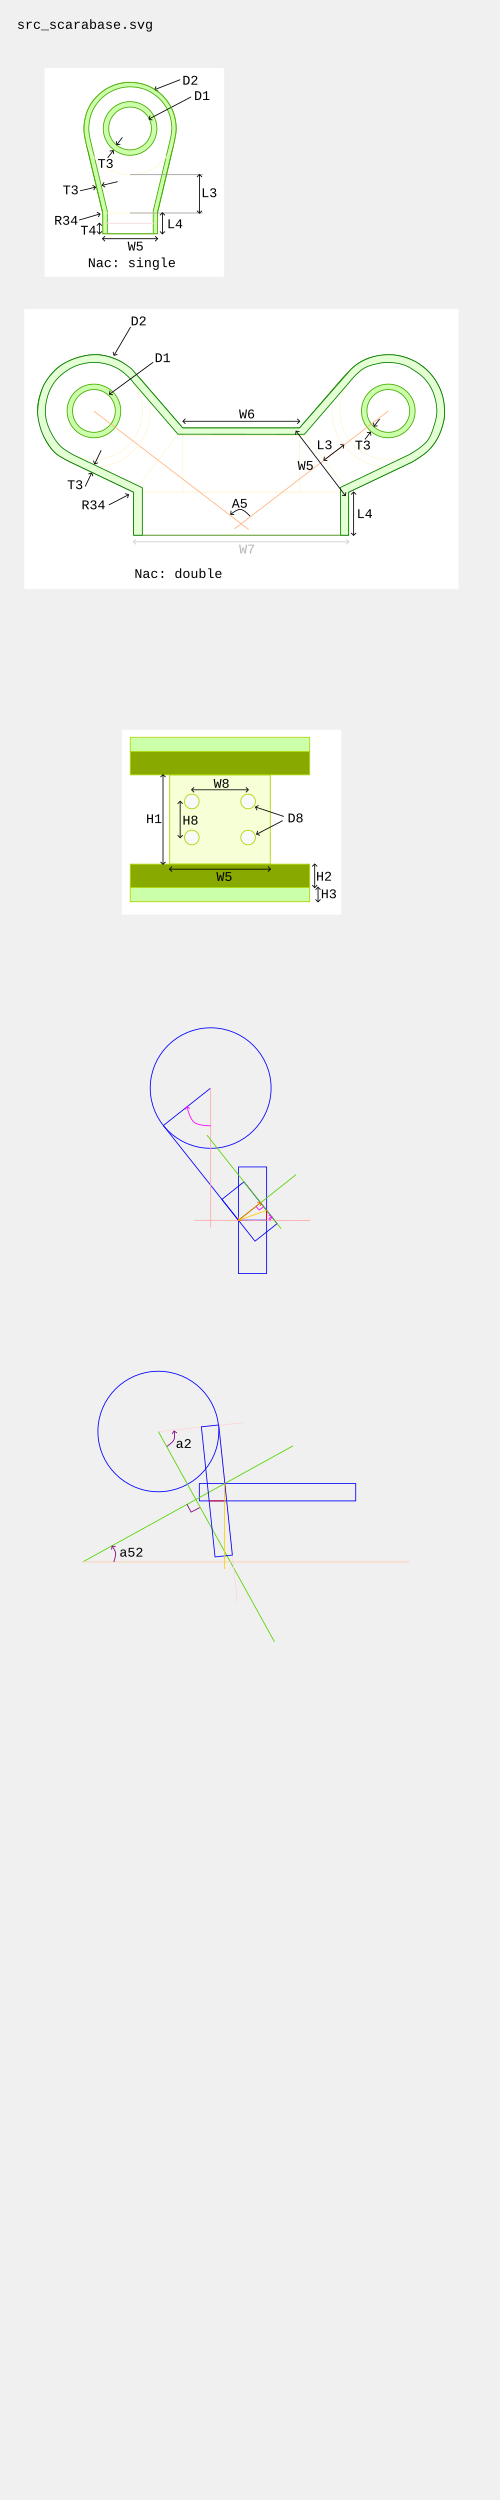
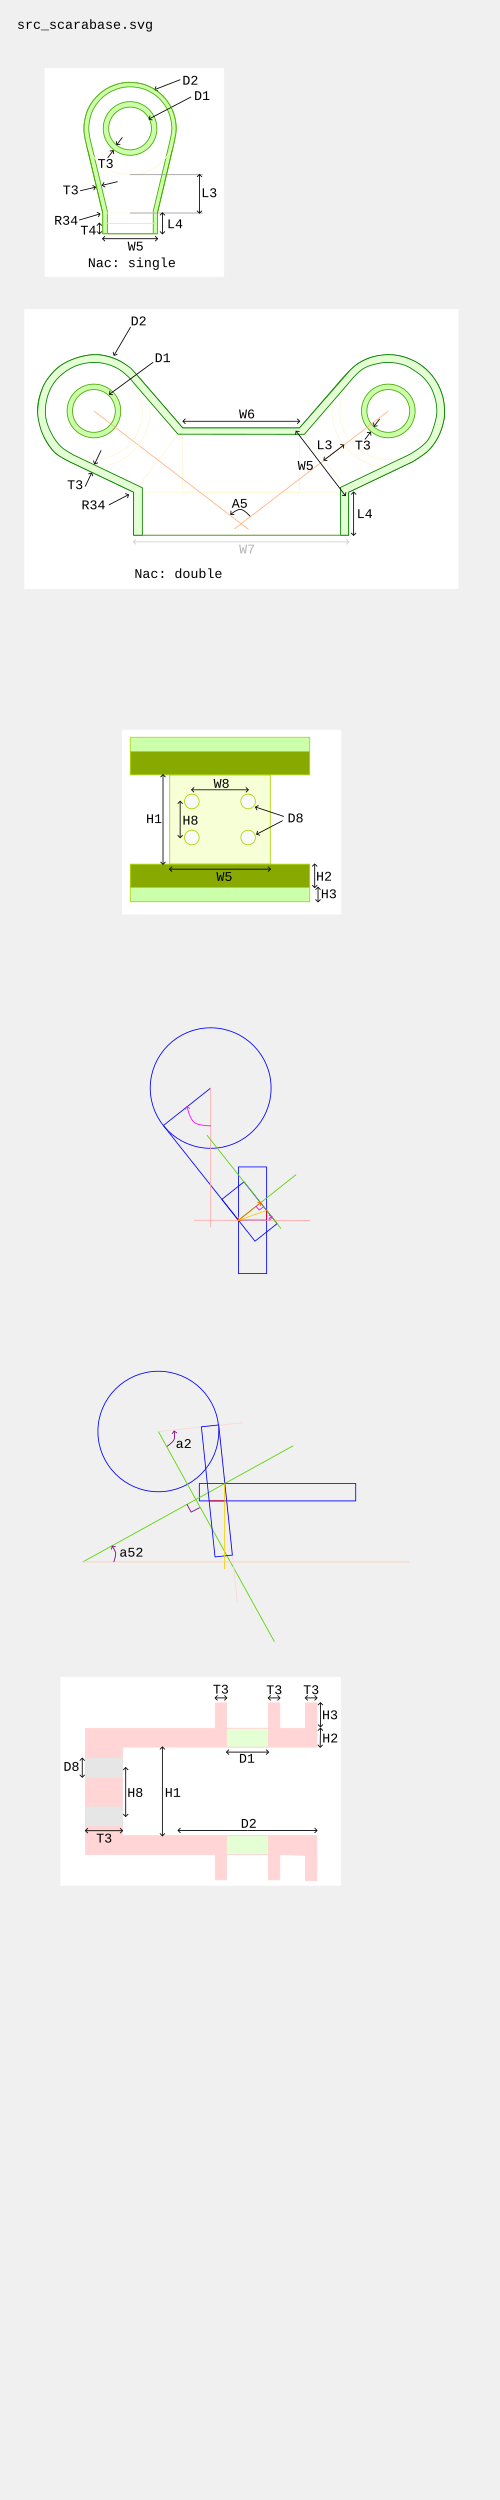
<svg xmlns="http://www.w3.org/2000/svg" width="600" height="3000" viewBox="0 0 158.75 793.75" version="1.1" id="svg1">
  <defs id="defs1">
+     <rect x="41.691" y="2268.203" width="38.043" height="21.123" id="rect48" />
+     <rect x="31.984" y="2200.188" width="34.236" height="34.18" id="rect47" />
+     <rect x="33.335" y="2150.416" width="38.291" height="29.156" id="rect6" />
+     <rect x="430.206" y="2145.174" width="68.923" height="54.702" id="rect69" />
+     <rect x="424.608" y="2103.769" width="27.235" height="23.572" id="rect68" />
+     <rect x="418.874" y="2064.27" width="27.713" height="31.535" id="rect67" />
+     <rect x="226.16" y="2139.923" width="34.402" height="27.076" id="rect65" />
+     <rect x="285.726" y="2137.693" width="31.854" height="21.342" id="rect64" />
+     <rect x="150.667" y="2037.496" width="26.757" height="24.067" id="rect59" />
    <rect x="127.71" y="1793.351" width="34.011" height="23.2" id="rect62" />
    <rect x="333.804" y="1805.964" width="67.572" height="36.939" id="rect53" />
    <rect x="54.47" y="574.638" width="36.313" height="30.579" id="rect46" />
    <rect x="43.021" y="286.442" width="29.506" height="22.525" id="rect44" />
    <rect x="69.599" y="207.67" width="28.831" height="25.001" id="rect43" />
    <rect x="436.062" y="1023.485" width="45.048" height="25.677" id="rect41" />
    <rect x="422.998" y="979.338" width="38.741" height="29.281" id="rect40" />
    <rect x="454.081" y="977.987" width="32.434" height="36.489" id="rect39" />
    <rect x="339.441" y="1127.545" width="45.557" height="21.623" id="rect38" />
    <rect x="437.693" y="1083.004" width="25.848" height="29.225" id="rect37" />
    <rect x="436.428" y="1042.999" width="35.673" height="20.972" id="rect36" />
    <rect x="435.161" y="977.536" width="43.246" height="41.894" id="rect35" />
    <rect x="105.412" y="306.325" width="121.629" height="29.732" id="rect32" />
    <rect x="161.271" y="679.32" width="121.629" height="36.939" id="rect31" />
    <rect x="156.766" y="376.149" width="41.894" height="29.732" id="rect30" />
    <rect x="185.597" y="420.295" width="44.147" height="36.038" id="rect29" />
    <rect x="237.402" y="364.887" width="66.22" height="31.533" id="rect28" />
    <rect x="219.641" y="373.446" width="72.719" height="40.543" id="rect27" />
    <rect x="244.609" y="373.446" width="55.391" height="40.543" id="rect26" />
    <rect x="266.683" y="461.739" width="45.949" height="43.798" id="rect25" />
    <rect x="250.015" y="415.791" width="36.94" height="30.182" id="rect24" />
    <rect x="437.414" y="607.244" width="49.553" height="30.632" id="rect23" />
    <rect x="242.357" y="665.355" width="77.032" height="25.677" id="rect22" />
    <rect x="136.652" y="311.528" width="50.966" height="32.491" id="rect15" />
    <rect x="37.906" y="260.881" width="38.543" height="33.446" id="rect14" />
    <rect x="237.628" y="277.763" width="48.417" height="32.491" id="rect13" />
    <rect x="254.51" y="220.427" width="36.95" height="28.668" id="rect12" />
    <rect x="273.941" y="138.244" width="34.72" height="29.942" id="rect10" />
    <marker style="overflow:visible" id="ArrowWide" refX="0" refY="0" orient="auto-start-reverse" markerWidth="1" markerHeight="1" viewBox="0 0 1 1" preserveAspectRatio="xMidYMid">
      <path style="fill:none;stroke:context-stroke;stroke-width:1;stroke-linecap:butt" d="M 3,-3 0,0 3,3" transform="rotate(180,0.125,0)" id="path5" />
    </marker>
    <rect x="20.386" y="20.386" width="239.539" height="67.53" id="rect1" />
    <marker style="overflow:visible" id="ArrowWide-2" refX="0" refY="0" orient="auto-start-reverse" markerWidth="1" markerHeight="1" viewBox="0 0 1 1" preserveAspectRatio="xMidYMid">
      <path style="fill:none;stroke:context-stroke;stroke-width:1;stroke-linecap:butt" d="M 3,-3 0,0 3,3" transform="rotate(180,0.125,0)" id="path5-6" />
    </marker>
    <marker style="overflow:visible" id="ArrowWide-0" refX="0" refY="0" orient="auto-start-reverse" markerWidth="1" markerHeight="1" viewBox="0 0 1 1" preserveAspectRatio="xMidYMid">
      <path style="fill:none;stroke:context-stroke;stroke-width:1;stroke-linecap:butt" d="M 3,-3 0,0 3,3" transform="rotate(180,0.125,0)" id="path5-2" />
    </marker>
    <rect x="69.599" y="207.67" width="28.831" height="25.001" id="rect43-2" />
    <marker style="overflow:visible" id="ArrowWide-03" refX="0" refY="0" orient="auto-start-reverse" markerWidth="1" markerHeight="1" viewBox="0 0 1 1" preserveAspectRatio="xMidYMid">
      <path style="fill:none;stroke:context-stroke;stroke-width:1;stroke-linecap:butt" d="M 3,-3 0,0 3,3" transform="rotate(180,0.125,0)" id="path5-61" />
    </marker>
    <marker style="overflow:visible" id="ArrowWide-0-0" refX="0" refY="0" orient="auto-start-reverse" markerWidth="1" markerHeight="1" viewBox="0 0 1 1" preserveAspectRatio="xMidYMid">
      <path style="fill:none;stroke:context-stroke;stroke-width:1;stroke-linecap:butt" d="M 3,-3 0,0 3,3" transform="rotate(180,0.125,0)" id="path5-2-6" />
    </marker>
    <rect x="69.599" y="207.67" width="28.831" height="25.001" id="rect43-2-3" />
    <marker style="overflow:visible" id="ArrowWide-7" refX="0" refY="0" orient="auto-start-reverse" markerWidth="1" markerHeight="1" viewBox="0 0 1 1" preserveAspectRatio="xMidYMid">
      <path style="fill:none;stroke:context-stroke;stroke-width:1;stroke-linecap:butt" d="M 3,-3 0,0 3,3" transform="rotate(180,0.125,0)" id="path5-9" />
    </marker>
    <marker style="overflow:visible" id="ArrowWide-28" refX="0" refY="0" orient="auto-start-reverse" markerWidth="1" markerHeight="1" viewBox="0 0 1 1" preserveAspectRatio="xMidYMid">
      <path style="fill:none;stroke:context-stroke;stroke-width:1;stroke-linecap:butt" d="M 3,-3 0,0 3,3" transform="rotate(180,0.125,0)" id="path5-97" />
    </marker>
+     <marker style="overflow:visible" id="ArrowWide-5" refX="0" refY="0" orient="auto-start-reverse" markerWidth="1" markerHeight="1" viewBox="0 0 1 1" preserveAspectRatio="xMidYMid">
+       <path style="fill:none;stroke:context-stroke;stroke-width:1;stroke-linecap:butt" d="M 3,-3 0,0 3,3" transform="rotate(180,0.125,0)" id="path5-4" />
+     </marker>
+     <rect x="150.667" y="2037.496" width="26.757" height="24.067" id="rect59-7" />
+     <rect x="150.667" y="2037.496" width="26.757" height="24.067" id="rect59-7-3" />
  </defs>
  <g id="layer1">
+     <rect style="fill:#ffffff;stroke:#ffffff;stroke-width:0.265;stroke-linejoin:round;stroke-dasharray:none" id="rect71" width="88.796" height="66.031" x="19.309" y="532.536" />
+     <path style="fill:#ffd5d5;stroke:#ffd5d5;stroke-width:0.265;stroke-linejoin:round" d="m 100.595,554.705 v -14.03 h -3.61 v 8.07 l -8.155,-3e-5 2e-6,-8.07 h -3.61 v 8.07 H 71.961 v -8.07 h -3.61 v 8.07 H 27.175 v 40.047 h 41.176 v 8.07 h 3.61 v -8.07 h 13.259 v 8.07 h 3.61 l -2e-6,-8.07 8.155,0.265 v 8.07 h 3.61 v -14.294 l -61.74,-2e-5 -2e-6,-28.129 z" id="path54" />
    <rect style="fill:#ffffff;stroke:#ffffff;stroke-width:0.265;stroke-linejoin:round" id="rect42" width="69.368" height="58.403" x="38.856" y="231.822" />
    <rect style="fill:#ffffff;stroke:#ffffff;stroke-width:0.265;stroke-linejoin:round" id="rect34" width="56.734" height="66.031" x="14.303" y="21.692" />
    <path style="fill:#ffffff;stroke:#000000;stroke-width:0.265;stroke-linejoin:round;marker-start:url(#ArrowWide-2)" d="m 30.274,59.438 -4.827,1.132" id="path34-7" />
    <path style="fill:#ccffaa;stroke:#44aa00;stroke-width:0.265;stroke-linejoin:round" d="M 32.61,74.2 V 67.627 L 27.065,44.328 c 0,0 -0.467,-2.35 -0.433,-3.537 0.05,-1.74 0.344,-3.5 0.93,-5.14 0.492,-1.376 1.219,-2.689 2.132,-3.829 1.116,-1.394 2.463,-2.653 3.996,-3.569 1.643,-0.982 3.504,-1.673 5.396,-1.959 1.909,-0.289 3.905,-0.16 5.787,0.275 1.521,0.352 2.98,1.023 4.302,1.853 1.221,0.768 2.34,1.733 3.267,2.838 1.049,1.251 1.938,2.676 2.517,4.203 0.641,1.689 0.967,3.521 1.002,5.328 0.028,1.435 -0.632,4.26 -0.632,4.26 L 49.983,67.627 v 6.574 z" id="path2" />
    <path style="fill:#ffffff;stroke:#44aa00;stroke-width:0.265;stroke-linejoin:round" d="m 34.081,74.2 v -7.18 L 28.563,43.934 c 0,0 -0.42,-2.115 -0.389,-3.183 0.045,-1.566 0.309,-3.151 0.837,-4.626 0.443,-1.238 1.097,-2.42 1.918,-3.446 1.004,-1.255 2.216,-2.388 3.595,-3.212 1.478,-0.884 3.153,-1.505 4.855,-1.763 1.718,-0.26 3.513,-0.144 5.206,0.248 1.369,0.316 2.681,0.92 3.87,1.668 1.099,0.691 2.106,1.559 2.939,2.554 0.944,1.126 1.743,2.409 2.265,3.783 0.577,1.521 0.87,3.169 0.901,4.795 0.025,1.292 -0.569,3.834 -0.569,3.834 L 48.653,67.021 v 7.18 z" id="path2-2" />
    <rect style="fill:none;stroke:#f4d7d7;stroke-width:0.265;stroke-linejoin:round" id="rect2-6" width="17.373" height="3.287" x="32.61" y="70.913" />
    <circle style="fill:none;stroke:#fff6d5;stroke-width:0.265;stroke-linejoin:round" id="path1-3" cx="41.297" cy="40.791" r="14.665" />
    <rect style="fill:#ffffff;stroke:#ffffff;stroke-width:0.265;stroke-linejoin:round" id="rect33" width="137.544" height="88.676" x="7.866" y="98.212" />
    <path style="fill:#e5ffd5;stroke:#000000;stroke-width:0.265;stroke-linejoin:round;stroke-dasharray:none;marker-start:url(#ArrowWide-28)" d="m 29.085,150.194 -2.04,4.282" id="path42-1" />
    <path style="fill:none;stroke:#ffeeaa;stroke-width:0.265;stroke-linejoin:round" d="m 108.083,154.755 22.071,-10.517" id="path38-2" />
    <path style="fill:none;stroke:#ffeeaa;stroke-width:0.265;stroke-linejoin:round" d="m 96.364,138.214 14.924,-17.277" id="path40-6" />
    <circle style="fill:none;stroke:#fff6d5;stroke-width:0.265;stroke-linejoin:round" id="path1-3-7-0-3-3" cx="123.287" cy="130.479" r="15.424" />
    <circle style="fill:none;stroke:#fff6d5;stroke-width:0.265;stroke-linejoin:round" id="path1-3-7-0-3" cx="29.822" cy="130.48" r="15.424" />
    <text xml:space="preserve" transform="scale(0.2645833)" id="text1" style="font-size:16px;line-height:normal;font-family:'Liberation Mono';-inkscape-font-specification:'Liberation Mono';text-decoration-color:#000000;white-space:pre;shape-inside:url(#rect1);display:inline;fill:#000000;stroke-width:1;-inkscape-stroke:none;stop-color:#000000">
-       <tspan x="20.387" y="34.623" id="tspan33">src_scarabase.svg</tspan>
+       <tspan x="20.387" y="34.623" id="tspan1">src_scarabase.svg</tspan>
    </text>
    <circle style="fill:#ccffaa;stroke:#44aa00;stroke-width:0.265;stroke-linejoin:round" id="path1-35" cx="41.297" cy="40.791" r="8.518" />
    <circle style="fill:#ffffff;stroke:#44aa00;stroke-width:0.265;stroke-linejoin:round" id="path1" cx="41.297" cy="40.791" r="6.79" />
    <rect style="fill:none;stroke:#fff6d5;stroke-width:0.265;stroke-linejoin:round" id="rect2" width="17.373" height="6.574" x="32.61" y="67.627" />
    <path style="fill:none;stroke:#999999;stroke-width:0.265;stroke-linejoin:round" d="M 41.297,55.456 H 64.389" id="path3" />
    <path style="fill:none;stroke:#999999;stroke-width:0.265;stroke-linejoin:round" d="M 41.297,67.627 H 64.389" id="path3-1" />
    <path style="fill:none;stroke:#000000;stroke-width:0.265;stroke-linejoin:round;marker-start:url(#ArrowWide);marker-end:url(#ArrowWide)" d="M 63.331,55.456 V 67.627" id="path4" />
    <path style="fill:none;stroke:#000000;stroke-width:0.265;stroke-linejoin:round;marker-start:url(#ArrowWide);marker-end:url(#ArrowWide)" d="m 51.571,67.627 v 6.574" id="path6" />
    <path style="fill:none;stroke:#000000;stroke-width:0.265;stroke-linejoin:round;marker-start:url(#ArrowWide);marker-end:url(#ArrowWide)" d="M 32.61,75.788 H 49.983" id="path7" />
    <path style="fill:none;stroke:#000000;stroke-width:0.265;stroke-linejoin:round;marker-start:url(#ArrowWide)" d="M 47.37,37.754 60.681,30.762" id="path8" />
    <path style="fill:none;stroke:#000000;stroke-width:0.265;stroke-linejoin:round;marker-start:url(#ArrowWide)" d="m 49.175,28.423 8.05,-3.139" id="path9" />
    <path style="fill:none;stroke:#000000;stroke-width:0.265;stroke-linejoin:round;marker-start:url(#ArrowWide)" d="M 31.689,67.929 25.115,69.867" id="path10" />
    <text xml:space="preserve" transform="matrix(0.2645833,0,0,0.2645833,-10.87202,-8.596481)" id="text10" style="font-size:16px;line-height:normal;font-family:'Liberation Mono';-inkscape-font-specification:'Liberation Mono';text-decoration-color:#000000;white-space:pre;shape-inside:url(#rect10);display:inline;fill:#000000;stroke-width:1;-inkscape-stroke:none;stop-color:#000000">
-       <tspan x="273.941" y="152.481" id="tspan34">D1</tspan>
+       <tspan x="273.941" y="152.481" id="tspan2">D1</tspan>
    </text>
    <text xml:space="preserve" style="font-size:4.233px;line-height:normal;font-family:'Liberation Mono';-inkscape-font-specification:'Liberation Mono';text-decoration-color:#000000;white-space:pre;fill:#000000;stroke-width:0.265;-inkscape-stroke:none;stop-color:#000000" x="57.9" y="26.885" id="text11">
      <tspan id="tspan11" style="stroke-width:0.265" x="57.9" y="26.885">D2</tspan>
    </text>
    <text xml:space="preserve" transform="matrix(0.2645833,0,0,0.2645833,-3.455448,0.5056754)" id="text12" style="font-size:16px;line-height:normal;font-family:'Liberation Mono';-inkscape-font-specification:'Liberation Mono';text-decoration-color:#000000;white-space:pre;shape-inside:url(#rect12);display:inline;fill:#000000;stroke-width:1;-inkscape-stroke:none;stop-color:#000000">
-       <tspan x="254.51" y="234.662" id="tspan35">L3</tspan>
+       <tspan x="254.51" y="234.662" id="tspan3">L3</tspan>
    </text>
    <text xml:space="preserve" transform="matrix(0.2645833,0,0,0.2645833,-9.86067,-4.803916)" id="text13" style="font-size:16px;line-height:normal;font-family:'Liberation Mono';-inkscape-font-specification:'Liberation Mono';text-decoration-color:#000000;white-space:pre;shape-inside:url(#rect13);display:inline;fill:#000000;stroke-width:1;-inkscape-stroke:none;stop-color:#000000">
-       <tspan x="237.627" y="292" id="tspan36">L4</tspan>
+       <tspan x="237.627" y="292" id="tspan4">L4</tspan>
    </text>
    <text xml:space="preserve" transform="matrix(0.2645833,0,0,0.2645833,7.163734,-1.432747)" id="text14" style="font-size:16px;line-height:normal;font-family:'Liberation Mono';-inkscape-font-specification:'Liberation Mono';text-decoration-color:#000000;white-space:pre;shape-inside:url(#rect14);display:inline;fill:#000000;stroke-width:1;-inkscape-stroke:none;stop-color:#000000">
-       <tspan x="37.906" y="275.117" id="tspan37">R34</tspan>
+       <tspan x="37.906" y="275.117" id="tspan5">R34</tspan>
    </text>
    <text xml:space="preserve" transform="matrix(0.2645833,0,0,0.2645833,4.38252,-6.658059)" id="text15" style="font-size:16px;line-height:normal;font-family:'Liberation Mono';-inkscape-font-specification:'Liberation Mono';text-decoration-color:#000000;white-space:pre;shape-inside:url(#rect15);display:inline;fill:#000000;stroke-width:1;-inkscape-stroke:none;stop-color:#000000">
-       <tspan x="136.652" y="325.764" id="tspan38">W5</tspan>
+       <tspan x="136.652" y="325.764" id="tspan6">W5</tspan>
    </text>
    <rect style="fill:none;stroke:#fff6d5;stroke-width:0.265;stroke-linejoin:round" id="rect16" width="68.266" height="13.653" x="42.422" y="156.269" />
    <rect style="fill:none;stroke:#fff6d5;stroke-width:0.265;stroke-linejoin:round" id="rect16-3" width="37.083" height="20.396" x="58.013" y="135.873" />
    <circle style="fill:#ccffaa;stroke:#44aa00;stroke-width:0.265;stroke-linejoin:round" id="path1-35-3" cx="123.287" cy="130.479" r="8.518" />
    <circle style="fill:#ffffff;stroke:#44aa00;stroke-width:0.265;stroke-linejoin:round" id="path1-8" cx="123.287" cy="130.479" r="6.79" />
    <circle style="fill:none;stroke:#fff6d5;stroke-width:0.265;stroke-linejoin:round" id="path1-3-7" cx="123.287" cy="130.479" r="17.867" />
    <circle style="fill:#ccffaa;stroke:#44aa00;stroke-width:0.265;stroke-linejoin:round" id="path1-35-3-8" cx="29.822" cy="130.48" r="8.518" />
    <circle style="fill:#ffffff;stroke:#44aa00;stroke-width:0.265;stroke-linejoin:round" id="path1-8-8" cx="29.822" cy="130.479" r="6.79" />
    <path style="fill:none;stroke:#fff6d5;stroke-width:0.265;stroke-linejoin:round" d="M 42.422,156.269 58.013,135.873" id="path17" />
    <path style="fill:none;stroke:#ffb380;stroke-width:0.265;stroke-linejoin:round" d="m 29.805,130.498 49.153,37.635" id="path17-2" />
    <path style="fill:none;stroke:#fff6d5;stroke-width:0.265;stroke-linejoin:round" d="m 95.096,135.873 15.592,20.396" id="path18" />
    <path style="fill:none;stroke:#ffb380;stroke-width:0.265;stroke-linejoin:round" d="M 123.3,130.494 74.4,167.936" id="path17-2-4" />
    <circle style="fill:none;stroke:#fff6d5;stroke-width:0.265;stroke-linejoin:round" id="path1-3-7-0" cx="29.822" cy="130.479" r="17.867" />
    <path style="fill:none;stroke:#fff6d5;stroke-width:0.265;stroke-linejoin:round" d="M 42.422,156.269 22.123,146.603" id="path19" />
    <path style="fill:none;stroke:#fff6d5;stroke-width:0.265;stroke-linejoin:round" d="M 58.013,135.873 44.2,119.872" id="path20" />
    <path style="fill:none;stroke:#fff6d5;stroke-width:0.265;stroke-linejoin:round" d="M 95.096,135.873 108.91,119.872" id="path20-6" />
    <path style="fill:none;stroke:#fff6d5;stroke-width:0.265;stroke-linejoin:round" d="m 110.688,156.269 20.299,-9.666" id="path19-1" />
    <path style="fill:none;stroke:#338000;stroke-width:0.265;stroke-linejoin:round" d="m 42.422,169.922 h 68.266 v -13.653 l 20.299,-9.666 c 0,0 3.469,-2.069 4.907,-3.462 1.206,-1.168 2.233,-2.545 3.033,-4.021 0.891,-1.644 1.498,-3.45 1.908,-5.274 0.247,-1.1 0.363,-2.24 0.32,-3.366 -0.077,-2.025 -0.354,-4.083 -1.035,-5.992 -0.685,-1.922 -1.735,-3.737 -3.01,-5.329 -1.113,-1.39 -2.452,-2.639 -3.964,-3.58 -2.059,-1.282 -4.366,-2.298 -6.759,-2.695 -2.618,-0.435 -5.371,-0.216 -7.953,0.401 -1.656,0.395 -3.246,1.137 -4.667,2.075 -1.845,1.218 -4.859,4.513 -4.859,4.513 L 95.096,135.873 58.013,135.873 44.2,119.872 c 0,0 -3.728,-4.009 -6.115,-5.234 -2.523,-1.295 -5.429,-2.132 -8.263,-2.026 -3.694,0.139 -7.427,1.452 -10.543,3.442 -1.895,1.211 -3.373,3.052 -4.598,4.938 -1.021,1.573 -1.714,3.366 -2.199,5.177 -0.375,1.398 -0.62,2.865 -0.528,4.31 0.189,2.943 0.946,5.899 2.191,8.573 0.818,1.757 1.965,3.407 3.382,4.728 1.315,1.226 4.595,2.823 4.595,2.823 l 20.299,9.666 z" id="path21" />
    <path style="fill:none;stroke:#cccccc;stroke-width:0.265;stroke-linejoin:round;marker-start:url(#ArrowWide);marker-end:url(#ArrowWide)" d="M 42.422,172.039 H 110.688" id="path22" />
    <text xml:space="preserve" transform="matrix(0.2645833,0,0,0.2645833,11.79969,-4.094197)" id="text22" style="font-size:16px;line-height:normal;font-family:'Liberation Mono';-inkscape-font-specification:'Liberation Mono';text-decoration-color:#000000;white-space:pre;shape-inside:url(#rect22);display:inline;fill:#b3b3b3;stroke-width:1;-inkscape-stroke:none;stop-color:#000000">
-       <tspan x="242.357" y="679.592" id="tspan39">W7</tspan>
+       <tspan x="242.357" y="679.592" id="tspan7">W7</tspan>
    </text>
    <path style="fill:none;stroke:#000000;stroke-width:0.265;stroke-linejoin:round;marker-start:url(#ArrowWide);marker-end:url(#ArrowWide)" d="m 112.275,156.269 -4e-5,13.653" id="path23" />
    <text xml:space="preserve" transform="matrix(0.2645833,0,0,0.2645833,-2.49192,0.05635326)" id="text23" style="font-size:16px;line-height:normal;font-family:'Liberation Mono';-inkscape-font-specification:'Liberation Mono';text-decoration-color:#000000;white-space:pre;shape-inside:url(#rect23);display:inline;fill:#000000;stroke-width:1;-inkscape-stroke:none;stop-color:#000000">
-       <tspan x="437.414" y="621.481" id="tspan40">L4</tspan>
+       <tspan x="437.414" y="621.481" id="tspan8">L4</tspan>
    </text>
    <path style="fill:none;stroke:#000000;stroke-width:0.265;stroke-linejoin:round;marker-start:url(#ArrowWide);marker-end:url(#ArrowWide)" d="m 102.892,146.071 6.201,-4.74" id="path24" />
    <text xml:space="preserve" transform="matrix(0.2645833,0,0,0.2645833,34.32587,28.8437)" id="text24" style="font-size:16px;line-height:normal;font-family:'Liberation Mono';-inkscape-font-specification:'Liberation Mono';text-decoration-color:#000000;white-space:pre;shape-inside:url(#rect24);display:inline;fill:#000000;stroke-width:1;-inkscape-stroke:none;stop-color:#000000">
-       <tspan x="250.016" y="430.027" id="tspan41">L3</tspan>
+       <tspan x="250.016" y="430.027" id="tspan9">L3</tspan>
    </text>
    <path style="fill:none;stroke:#000000;stroke-width:0.265;stroke-linejoin:round;marker-start:url(#ArrowWide);marker-end:url(#ArrowWide)" d="m 58.136,133.757 36.96,1.5e-4" id="path25" />
    <text xml:space="preserve" transform="matrix(0.2645833,0,0,0.2645833,5.335489,6.892457)" id="text25" style="font-size:16px;line-height:normal;font-family:'Liberation Mono';-inkscape-font-specification:'Liberation Mono';text-decoration-color:#000000;white-space:pre;shape-inside:url(#rect25);display:inline;fill:#000000;stroke-width:1;-inkscape-stroke:none;stop-color:#000000">
-       <tspan x="266.684" y="475.977" id="tspan42">W6</tspan>
+       <tspan x="266.684" y="475.977" id="tspan10">W6</tspan>
    </text>
    <text xml:space="preserve" transform="matrix(0.2645833,0,0,0.2645833,29.79721,46.60535)" id="text26" style="font-size:16px;line-height:normal;font-family:'Liberation Mono';-inkscape-font-specification:'Liberation Mono';text-decoration-color:#000000;white-space:pre;shape-inside:url(#rect26);display:inline;fill:#000000;stroke-width:1;-inkscape-stroke:none;stop-color:#000000">
-       <tspan x="244.609" y="387.682" id="tspan43">W5</tspan>
+       <tspan x="244.609" y="387.682" id="tspan12">W5</tspan>
    </text>
    <path style="fill:none;stroke:#000000;stroke-width:0.265;stroke-linejoin:round;marker-end:url(#ArrowWide)" d="m 79.396,163.904 c 0,0 -1.797,-2.081 -3.039,-2.177 -1.136,-0.087 -3.051,1.543 -3.051,1.543" id="path27" />
    <text xml:space="preserve" transform="matrix(0.2645833,0,0,0.2645833,15.46681,58.63166)" id="text27" style="font-size:16px;line-height:normal;font-family:'Liberation Mono';-inkscape-font-specification:'Liberation Mono';text-decoration-color:#000000;white-space:pre;shape-inside:url(#rect27);display:inline;fill:#000000;stroke-width:1;-inkscape-stroke:none;stop-color:#000000">
-       <tspan x="219.641" y="387.682" id="tspan44">A5</tspan>
+       <tspan x="219.641" y="387.682" id="tspan13">A5</tspan>
    </text>
    <path style="fill:none;stroke:#000000;stroke-width:0.265;stroke-linejoin:round;marker-start:url(#ArrowWide)" d="m 40.763,157.091 -6.198,3.218" id="path28" />
    <text xml:space="preserve" transform="matrix(0.2645833,0,0,0.2645833,-36.94854,61.38225)" id="text28" style="font-size:16px;line-height:normal;font-family:'Liberation Mono';-inkscape-font-specification:'Liberation Mono';text-decoration-color:#000000;white-space:pre;shape-inside:url(#rect28);display:inline;fill:#000000;stroke-width:1;-inkscape-stroke:none;stop-color:#000000">
-       <tspan x="237.402" y="379.123" id="tspan45">R34</tspan>
+       <tspan x="237.402" y="379.123" id="tspan14">R34</tspan>
    </text>
    <text xml:space="preserve" transform="scale(0.2645833)" id="text29" style="font-size:16px;line-height:normal;font-family:'Liberation Mono';-inkscape-font-specification:'Liberation Mono';text-decoration-color:#000000;white-space:pre;shape-inside:url(#rect29);display:inline;fill:#000000;stroke-width:1;-inkscape-stroke:none;stop-color:#000000">
-       <tspan x="185.598" y="434.531" id="tspan46">D1</tspan>
+       <tspan x="185.598" y="434.531" id="tspan15">D1</tspan>
    </text>
    <text xml:space="preserve" transform="scale(0.2645833)" id="text30" style="font-size:16px;line-height:normal;font-family:'Liberation Mono';-inkscape-font-specification:'Liberation Mono';text-decoration-color:#000000;white-space:pre;shape-inside:url(#rect30);display:inline;fill:#000000;stroke-width:1;-inkscape-stroke:none;stop-color:#000000">
-       <tspan x="156.766" y="390.385" id="tspan47">D2</tspan>
+       <tspan x="156.766" y="390.385" id="tspan16">D2</tspan>
    </text>
    <path style="fill:none;stroke:#000000;stroke-width:0.265;stroke-linejoin:round;marker-start:url(#ArrowWide)" d="m 36.233,112.753 5.244,-8.939" id="path30" />
    <text xml:space="preserve" transform="scale(0.2645833)" id="text31" style="font-size:16px;line-height:normal;font-family:'Liberation Mono';-inkscape-font-specification:'Liberation Mono';text-decoration-color:#000000;white-space:pre;shape-inside:url(#rect31);display:inline;fill:#000000;stroke-width:1;-inkscape-stroke:none;stop-color:#000000">
-       <tspan x="161.271" y="693.557" id="tspan48">Nac: double</tspan>
+       <tspan x="161.271" y="693.557" id="tspan17">Nac: double</tspan>
    </text>
    <text xml:space="preserve" transform="scale(0.2645833)" id="text32" style="font-size:16px;line-height:normal;font-family:'Liberation Mono';-inkscape-font-specification:'Liberation Mono';text-decoration-color:#000000;white-space:pre;shape-inside:url(#rect32);display:inline;fill:#000000;stroke-width:1;-inkscape-stroke:none;stop-color:#000000">
-       <tspan x="105.412" y="320.561" id="tspan49">Nac: single</tspan>
+       <tspan x="105.412" y="320.561" id="tspan18">Nac: single</tspan>
    </text>
    <rect style="fill:#f6ffd5;stroke:#aad400;stroke-width:0.265;stroke-linejoin:round" id="rect3" width="31.943" height="28.367" x="53.873" y="246.006" />
    <rect style="fill:#88aa00;stroke:#aad400;stroke-width:0.265;stroke-linejoin:round" id="rect3-3" width="56.972" height="7.39" x="41.359" y="238.616" />
    <rect style="fill:#ccffaa;stroke:#aad400;stroke-width:0.265;stroke-linejoin:round" id="rect3-3-1" width="56.972" height="4.529" x="41.359" y="234.087" />
    <rect style="fill:#88aa00;stroke:#aad400;stroke-width:0.265;stroke-linejoin:round" id="rect3-3-3" width="56.972" height="7.39" x="41.359" y="274.373" />
    <rect style="fill:#ccffaa;stroke:#aad400;stroke-width:0.265;stroke-linejoin:round" id="rect3-3-1-6" width="56.972" height="4.529" x="41.359" y="281.762" />
    <rect style="fill:#f4d7d7;stroke:#aad400;stroke-width:0.265;stroke-linejoin:round" id="rect4" width="7.032" height="8.462" x="-38.975" y="240.417" />
    <rect style="fill:#f4d7d7;stroke:#aad400;stroke-width:0.265;stroke-linejoin:round" id="rect4-2" width="7.032" height="8.462" x="-14.064" y="240.417" />
    <rect style="fill:#f4d7d7;stroke:#aad400;stroke-width:0.265;stroke-linejoin:round" id="rect4-5" width="7.032" height="8.462" x="-14.064" y="260.321" />
    <rect style="fill:#f4d7d7;stroke:#aad400;stroke-width:0.265;stroke-linejoin:round" id="rect4-9" width="7.032" height="8.462" x="-38.975" y="260.321" />
    <circle style="fill:#f9f9f9;stroke:#aad400;stroke-width:0.265;stroke-linejoin:round" id="path11" cx="-8.403" cy="254.6" r="2.324" />
    <circle style="fill:#f9f9f9;stroke:#aad400;stroke-width:0.265;stroke-linejoin:round" id="path11-2" cx="60.905" cy="254.468" r="2.324" />
    <circle style="fill:#f9f9f9;stroke:#aad400;stroke-width:0.265;stroke-linejoin:round" id="path11-4" cx="78.784" cy="254.468" r="2.324" />
    <circle style="fill:#f9f9f9;stroke:#aad400;stroke-width:0.265;stroke-linejoin:round" id="path11-0" cx="60.905" cy="265.91" r="2.324" />
    <circle style="fill:#f9f9f9;stroke:#aad400;stroke-width:0.265;stroke-linejoin:round" id="path11-6" cx="78.784" cy="265.91" r="2.324" />
    <path style="fill:#f9f9f9;stroke:#000000;stroke-width:0.265;stroke-linejoin:round;marker-start:url(#ArrowWide);marker-end:url(#ArrowWide)" d="m 57.201,254.468 5e-6,11.442" id="path12" />
    <path style="fill:#f9f9f9;stroke:#000000;stroke-width:0.265;stroke-linejoin:round;marker-start:url(#ArrowWide);marker-end:url(#ArrowWide)" d="M 60.905,250.764 H 78.784" id="path13" />
    <path style="fill:#f9f9f9;stroke:#000000;stroke-width:0.265;stroke-linejoin:round;marker-start:url(#ArrowWide)" d="m 81.168,256.256 8.939,2.98" id="path14" />
    <path style="fill:#f9f9f9;stroke:#000000;stroke-width:0.265;stroke-linejoin:round;marker-start:url(#ArrowWide)" d="m 81.525,264.838 8.224,-4.291" id="path15" />
    <path style="fill:#f9f9f9;stroke:#000000;stroke-width:0.265;stroke-linejoin:round;marker-start:url(#ArrowWide);marker-end:url(#ArrowWide)" d="m 51.757,246.006 v 28.367" id="path16" />
    <path style="fill:#f9f9f9;stroke:#000000;stroke-width:0.265;stroke-linejoin:round;marker-start:url(#ArrowWide);marker-end:url(#ArrowWide)" d="M 53.873,275.96 H 85.816" id="path29" />
    <path style="fill:#f9f9f9;stroke:#000000;stroke-width:0.265;stroke-linejoin:round;marker-start:url(#ArrowWide);marker-end:url(#ArrowWide)" d="m 99.918,274.373 v 7.39" id="path32" />
    <path style="fill:#f9f9f9;stroke:#000000;stroke-width:0.265;stroke-linejoin:round;marker-start:url(#ArrowWide);marker-end:url(#ArrowWide)" d="m 100.977,281.762 v 4.529" id="path33" />
    <text xml:space="preserve" transform="matrix(0.2645833,0,0,0.2645833,-68.77195,-1.072699)" id="text33" style="font-size:16px;line-height:normal;font-family:'Liberation Mono';-inkscape-font-specification:'Liberation Mono';text-decoration-color:#000000;white-space:pre;shape-inside:url(#rect35);display:inline;fill:#000000;stroke-width:1;-inkscape-stroke:none;stop-color:#000000">
-       <tspan x="435.162" y="991.772" id="tspan50">H1</tspan>
+       <tspan x="435.162" y="991.772" id="tspan19">H1</tspan>
    </text>
    <text xml:space="preserve" transform="matrix(0.2645833,0,0,0.2645833,-15.13698,-0.1191888)" id="text36" style="font-size:16px;line-height:normal;font-family:'Liberation Mono';-inkscape-font-specification:'Liberation Mono';text-decoration-color:#000000;white-space:pre;shape-inside:url(#rect36);display:inline;fill:#000000;stroke-width:1;-inkscape-stroke:none;stop-color:#000000">
-       <tspan x="436.428" y="1057.236" id="tspan51">H2</tspan>
+       <tspan x="436.428" y="1057.236" id="tspan20">H2</tspan>
    </text>
    <text xml:space="preserve" transform="matrix(0.2645833,0,0,0.2645833,-13.94509,-5.125119)" id="text37" style="font-size:16px;line-height:normal;font-family:'Liberation Mono';-inkscape-font-specification:'Liberation Mono';text-decoration-color:#000000;white-space:pre;shape-inside:url(#rect37);display:inline;fill:#000000;stroke-width:1;-inkscape-stroke:none;stop-color:#000000">
-       <tspan x="437.693" y="1097.24" id="tspan52">H3</tspan>
+       <tspan x="437.693" y="1097.24" id="tspan21">H3</tspan>
    </text>
    <text xml:space="preserve" transform="matrix(0.2645833,0,0,0.2645833,-21.09642,-22.4075)" id="text38" style="font-size:16px;line-height:normal;font-family:'Liberation Mono';-inkscape-font-specification:'Liberation Mono';text-decoration-color:#000000;white-space:pre;shape-inside:url(#rect38);display:inline;fill:#000000;stroke-width:1;-inkscape-stroke:none;stop-color:#000000">
-       <tspan x="339.441" y="1141.781" id="tspan53">W5</tspan>
+       <tspan x="339.441" y="1141.781" id="tspan22">W5</tspan>
    </text>
    <text xml:space="preserve" transform="matrix(0.2645833,0,0,0.2645833,-28.8437,-1.430266)" id="text39" style="font-size:16px;line-height:normal;font-family:'Liberation Mono';-inkscape-font-specification:'Liberation Mono';text-decoration-color:#000000;white-space:pre;shape-inside:url(#rect39);display:inline;fill:#000000;stroke-width:1;-inkscape-stroke:none;stop-color:#000000">
-       <tspan x="454.082" y="992.223" id="tspan54">D8</tspan>
+       <tspan x="454.082" y="992.223" id="tspan23">D8</tspan>
    </text>
    <text xml:space="preserve" transform="matrix(0.2645833,0,0,0.2645833,-44.09986,-12.7532)" id="text40" style="font-size:16px;line-height:normal;font-family:'Liberation Mono';-inkscape-font-specification:'Liberation Mono';text-decoration-color:#000000;white-space:pre;shape-inside:url(#rect40);display:inline;fill:#000000;stroke-width:1;-inkscape-stroke:none;stop-color:#000000">
-       <tspan x="422.998" y="993.574" id="tspan55">W8</tspan>
+       <tspan x="422.998" y="993.574" id="tspan24">W8</tspan>
    </text>
    <text xml:space="preserve" transform="matrix(0.2645833,0,0,0.2645833,-57.44901,-12.7532)" id="text41" style="font-size:16px;line-height:normal;font-family:'Liberation Mono';-inkscape-font-specification:'Liberation Mono';text-decoration-color:#000000;white-space:pre;shape-inside:url(#rect41);display:inline;fill:#000000;stroke-width:1;-inkscape-stroke:none;stop-color:#000000">
-       <tspan x="436.062" y="1037.721" id="tspan56">H8</tspan>
+       <tspan x="436.062" y="1037.721" id="tspan25">H8</tspan>
    </text>
    <path style="fill:none;stroke:#44aa00;stroke-width:0.265;stroke-linejoin:round" d="M 32.61,74.2 V 67.627 L 27.065,44.328 c 0,0 -0.467,-2.35 -0.433,-3.537 0.05,-1.74 0.344,-3.5 0.93,-5.14 0.492,-1.376 1.219,-2.689 2.132,-3.829 1.116,-1.394 2.463,-2.653 3.996,-3.569 1.643,-0.982 3.504,-1.673 5.396,-1.959 1.909,-0.289 3.905,-0.16 5.787,0.275 1.521,0.352 2.98,1.023 4.302,1.853 1.221,0.768 2.34,1.733 3.267,2.838 1.049,1.251 1.938,2.676 2.517,4.203 0.641,1.689 0.967,3.521 1.002,5.328 0.028,1.435 -0.632,4.26 -0.632,4.26 l -5.346,22.576 v 6.574 z" id="path2-6" />
    <path style="fill:#ffffff;stroke:#000000;stroke-width:0.265;stroke-linejoin:round;marker-start:url(#ArrowWide)" d="m 32.525,58.812 4.827,-1.132" id="path34" />
    <text xml:space="preserve" transform="matrix(0.2645833,0,0,0.2645833,1.48986,2.979721)" id="text34" style="font-size:16px;line-height:normal;font-family:'Liberation Mono';-inkscape-font-specification:'Liberation Mono';text-decoration-color:#000000;white-space:pre;shape-inside:url(#rect43);display:inline;fill:#000000;stroke-width:1;-inkscape-stroke:none;stop-color:#000000">
-       <tspan x="69.6" y="221.906" id="tspan57">T3</tspan>
+       <tspan x="69.6" y="221.906" id="tspan26">T3</tspan>
    </text>
    <path style="fill:#ffffff;stroke:#000000;stroke-width:0.265;stroke-linejoin:round;marker-start:url(#ArrowWide)" d="m 37.127,45.888 1.728,-2.265" id="path43" />
    <path style="fill:#ffffff;stroke:#000000;stroke-width:0.265;stroke-linejoin:round;marker-start:url(#ArrowWide-0)" d="m 35.911,47.862 -1.728,2.265" id="path43-5" />
    <text xml:space="preserve" transform="matrix(0.2645833,0,0,0.2645833,12.57354,-5.405033)" id="text34-7" style="font-size:16px;line-height:normal;font-family:'Liberation Mono';-inkscape-font-specification:'Liberation Mono';text-decoration-color:#000000;white-space:pre;shape-inside:url(#rect43-2);display:inline;fill:#000000;stroke-width:1;-inkscape-stroke:none;stop-color:#000000">
-       <tspan x="69.6" y="221.906" id="tspan58">T3</tspan>
+       <tspan x="69.6" y="221.906" id="tspan27">T3</tspan>
    </text>
    <path style="fill:#ffffff;stroke:#000000;stroke-width:0.265;stroke-linejoin:round;marker-start:url(#ArrowWide-03)" d="m 118.803,135.29 1.728,-2.265" id="path43-6" />
    <path style="fill:#ffffff;stroke:#000000;stroke-width:0.265;stroke-linejoin:round;marker-start:url(#ArrowWide-0-0)" d="m 117.587,137.264 -1.728,2.265" id="path43-5-1" />
    <text xml:space="preserve" transform="matrix(0.2645833,0,0,0.2645833,94.24944,83.9972)" id="text34-7-5" style="font-size:16px;line-height:normal;font-family:'Liberation Mono';-inkscape-font-specification:'Liberation Mono';text-decoration-color:#000000;white-space:pre;shape-inside:url(#rect43-2-3);display:inline;fill:#000000;stroke-width:1;-inkscape-stroke:none;stop-color:#000000">
-       <tspan x="69.6" y="221.906" id="tspan59">T3</tspan>
+       <tspan x="69.6" y="221.906" id="tspan28">T3</tspan>
    </text>
    <path style="fill:#ffffff;stroke:#000000;stroke-width:0.265;stroke-linejoin:round;marker-start:url(#ArrowWide);marker-end:url(#ArrowWide)" d="m 31.552,70.913 v 3.287" id="path44" />
    <text xml:space="preserve" transform="matrix(0.2645833,0,0,0.2645833,14.14578,-5.065525)" id="text44" style="font-size:16px;line-height:normal;font-family:'Liberation Mono';-inkscape-font-specification:'Liberation Mono';text-decoration-color:#000000;white-space:pre;shape-inside:url(#rect44);display:inline;fill:#000000;stroke-width:1;-inkscape-stroke:none;stop-color:#000000">
-       <tspan x="43.021" y="300.678" id="tspan60">T4</tspan>
+       <tspan x="43.021" y="300.678" id="tspan29">T4</tspan>
    </text>
    <ellipse style="fill:none;stroke:#0000ff;stroke-width:0.265;stroke-linejoin:round" id="path35" cx="66.886" cy="345.461" rx="19.184" ry="19.131" />
    <path style="fill:none;stroke:#0000ff;stroke-width:0.265;stroke-linejoin:round" d="M 66.886,345.461 51.86,357.354" id="path36" />
    <path style="fill:none;stroke:#0000ff;stroke-width:0.265;stroke-linejoin:round" d="M 75.706,387.433 51.86,357.354" id="path36-3" />
    <rect style="fill:none;stroke:#0000ff;stroke-width:0.265;stroke-linejoin:round" id="rect45" width="8.95" height="16.936" x="75.706" y="387.433" />
    <rect style="fill:none;stroke:#0000ff;stroke-width:0.265;stroke-linejoin:round" id="rect45-1" width="5.539" height="49.65" x="-476.536" y="63.288" transform="rotate(-90)" />
    <rect style="fill:none;stroke:#0000ff;stroke-width:0.265;stroke-linejoin:round" id="rect45-3" width="8.95" height="16.936" x="75.706" y="370.497" />
    <rect style="fill:none;stroke:#0000ff;stroke-width:0.265;stroke-linejoin:round" id="rect45-3-1" width="8.95" height="16.936" x="-181.368" y="342.162" transform="rotate(-38.40739)" />
    <path style="fill:none;stroke:#ffaaaa;stroke-width:0.265;stroke-linejoin:round" d="m 66.886,345.461 v 44.247" id="path45" />
    <path style="fill:none;stroke:#ffaaaa;stroke-width:0.265;stroke-linejoin:round" d="M 98.546,387.537 61.632,387.433" id="path45-3" />
    <path style="fill:none;stroke:#ff00ff;stroke-width:0.265;stroke-linejoin:round;marker-end:url(#ArrowWide)" d="m 66.968,357.458 c 0,0 -3.916,0.01 -5.336,-1.125 -1.411,-1.128 -2.259,-4.925 -2.259,-4.925" id="path46" />
    <path style="fill:none;stroke:#55d400;stroke-width:0.265;stroke-linejoin:round" d="M 94.009,372.937 75.706,387.433" id="path36-3-1-6" />
    <path style="fill:none;stroke:#55d400;stroke-width:0.265;stroke-linejoin:round" d="M 89.231,390.087 65.686,360.388" id="path36-3-1-6-3" />
    <path style="fill:none;stroke:#ff6600;stroke-width:0.265;stroke-linejoin:round;marker-start:url(#ArrowWide);marker-end:url(#ArrowWide)" d="m 75.706,387.433 7.016,-5.556" id="path47" />
    <path style="fill:none;stroke:#ff00ff;stroke-width:0.265;stroke-linejoin:round;marker-end:url(#ArrowWide-7)" d="m 85.494,387.476 c 0,0 -0.104,-0.533 0.048,-0.749 0.151,-0.215 0.763,-0.406 0.763,-0.406" id="path46-2" />
    <path style="fill:none;stroke:#ffeeaa;stroke-width:0.265;stroke-linejoin:round" d="M 45.191,169.935 V 154.873" id="path37" />
    <path style="fill:none;stroke:#ffeeaa;stroke-width:0.265;stroke-linejoin:round" d="M 108.158,169.935 V 154.724" id="path37-5" />
    <path style="fill:none;stroke:#ffeeaa;stroke-width:0.265;stroke-linejoin:round" d="M 45.191,154.873 23.385,144.483" id="path38" />
    <path style="fill:none;stroke:#ffeeaa;stroke-width:0.265;stroke-linejoin:round" d="m 56.718,138.143 39.662,1.5e-4" id="path39" />
    <path style="fill:none;stroke:#ffeeaa;stroke-width:0.265;stroke-linejoin:round" d="M 56.752,138.143 42.419,121.548" id="path40" />
    <path style="fill:#e5ffd5;stroke:#008000;stroke-width:0.265;stroke-linejoin:round" d="M 42.422,169.922 H 45.191 v -15.049 l -21.805,-10.39 c 0,0 -2.768,-1.503 -3.91,-2.565 -1.12,-1.041 -2.046,-2.306 -2.788,-3.643 -0.984,-1.771 -1.832,-3.686 -2.145,-5.687 -0.296,-1.895 -0.136,-3.877 0.291,-5.748 0.403,-1.767 1.117,-3.493 2.107,-5.011 0.817,-1.254 1.913,-2.332 3.086,-3.263 1.278,-1.014 2.697,-1.9 4.226,-2.469 1.77,-0.66 3.682,-1.005 5.57,-1.041 1.505,-0.029 3.02,0.244 4.466,0.66 1.21,0.348 2.388,0.853 3.458,1.517 1.355,0.841 2.55,1.935 3.668,3.072 0.374,0.38 1.005,1.243 1.005,1.243 l 14.082,16.304 40.14,0.042 13.881,-16.07 c 0,0 1.629,-2.017 2.568,-2.905 0.822,-0.778 1.671,-1.563 2.664,-2.107 1.124,-0.615 2.385,-0.962 3.633,-1.254 1.277,-0.299 2.59,-0.529 3.901,-0.502 1.73,0.036 3.486,0.297 5.118,0.874 1.272,0.45 2.416,1.22 3.533,1.977 1.004,0.681 2.014,1.391 2.824,2.293 1.083,1.205 2.029,2.579 2.647,4.077 0.806,1.953 1.292,4.09 1.302,6.203 0.009,1.703 -0.493,3.385 -0.999,5.012 -0.443,1.427 -0.933,2.88 -1.77,4.118 -0.584,0.864 -1.403,1.552 -2.207,2.216 -1.11,0.917 -3.582,2.413 -3.582,2.413 l -22.071,10.517 0.076,15.167 h 2.529 l 4e-5,-13.653 20.299,-9.666 c 0,0 3.442,-2.045 4.869,-3.424 1.221,-1.179 2.261,-2.569 3.071,-4.06 0.888,-1.634 1.494,-3.432 1.903,-5.246 0.25,-1.109 0.363,-2.258 0.325,-3.394 -0.063,-1.911 -0.298,-3.853 -0.92,-5.66 -0.691,-2.009 -1.748,-3.92 -3.064,-5.587 -1.13,-1.432 -2.561,-2.629 -4.056,-3.675 -0.896,-0.627 -1.891,-1.114 -2.904,-1.527 -1.239,-0.506 -2.531,-0.9 -3.846,-1.151 -1.011,-0.193 -2.048,-0.293 -3.077,-0.267 -1.626,0.041 -3.271,0.221 -4.835,0.667 -1.648,0.47 -3.239,1.187 -4.697,2.088 -0.87,0.538 -2.368,1.95 -2.368,1.95 l -16.292,18.557 -37.083,-1.5e-4 -16.36,-18.894 c 0,0 -2.212,-1.647 -3.434,-2.271 -1.375,-0.701 -2.834,-1.266 -4.334,-1.628 -1.325,-0.32 -2.701,-0.521 -4.064,-0.468 -1.957,0.076 -3.908,0.502 -5.766,1.122 -1.674,0.558 -3.322,1.291 -4.762,2.31 -1.445,1.021 -2.69,2.334 -3.776,3.73 -0.816,1.049 -1.537,2.2 -2.018,3.439 -0.896,2.309 -1.474,4.791 -1.544,7.266 -0.048,1.69 0.328,3.381 0.772,5.012 0.334,1.227 0.801,2.429 1.411,3.545 0.931,1.706 1.97,3.419 3.391,4.744 1.315,1.226 4.595,2.823 4.595,2.823 l 20.299,9.666 z" id="path41" />
    <path style="fill:#b3b3b3;stroke:#000000;stroke-width:0.265;stroke-linejoin:round;marker-start:url(#ArrowWide);marker-end:url(#ArrowWide)" d="m 94.038,136.932 15.592,20.396" id="path26" />
    <path style="fill:none;stroke:#000000;stroke-width:0.265;stroke-linejoin:round;marker-start:url(#ArrowWide)" d="M 34.803,125.148 48.629,115.017" id="path31" />
    <path style="fill:#e5ffd5;stroke:#000000;stroke-width:0.265;stroke-linejoin:round;stroke-dasharray:none;marker-start:url(#ArrowWide)" d="m 30.075,147.251 2.04,-4.282" id="path42" />
    <text xml:space="preserve" transform="matrix(0.2645833,0,0,0.2645833,6.910896,-0.5056753)" id="text42" style="font-size:16px;line-height:normal;font-family:'Liberation Mono';-inkscape-font-specification:'Liberation Mono';text-decoration-color:#000000;white-space:pre;shape-inside:url(#rect46);display:inline;fill:#000000;stroke-width:1;-inkscape-stroke:none;stop-color:#000000">
-       <tspan x="54.469" y="588.875" id="tspan61">T3</tspan>
+       <tspan x="54.469" y="588.875" id="tspan30">T3</tspan>
    </text>
    <path style="fill:#e5ffd5;stroke:#ffcc00;stroke-width:0.265;stroke-linejoin:round" d="m 75.706,387.433 8.95,-3.117" id="path48" />
    <path style="fill:none;stroke:#ff00ff;stroke-width:0.265;stroke-linejoin:round" d="m 81.281,383.019 1.018,1.173 1.397,-1.086" id="path49" />
    <path style="fill:none;stroke:#ff0000;stroke-width:0.265;stroke-linejoin:round" d="m 84.656,384.316 1.1e-5,3.117" id="path50" />
    <ellipse style="fill:none;stroke:#0000ff;stroke-width:0.265;stroke-linejoin:round" id="path35-3" cx="50.272" cy="454.503" rx="19.184" ry="19.131" />
    <path style="fill:#55d400;stroke:#55d400;stroke-width:0.265;stroke-linejoin:round" d="M 93.064,459.031 26.295,495.899" id="path51" />
    <path style="fill:#55d400;stroke:#55d400;stroke-width:0.265;stroke-linejoin:round" d="M 87.14,521.272 50.272,454.503" id="path51-3" />
    <path style="fill:#55d400;stroke:#ffccaa;stroke-width:0.265;stroke-linejoin:round" d="M 26.295,495.899 H 129.959" id="path52" />
    <path style="fill:none;stroke:#800080;stroke-width:0.265;stroke-linejoin:round;stroke-dasharray:none;marker-end:url(#ArrowWide)" d="m 36.114,495.945 c 0,0 0.721,-1.895 0.596,-2.861 -0.103,-0.793 -1.073,-2.145 -1.073,-2.145" id="path53" />
    <text xml:space="preserve" transform="matrix(0.2645833,0,0,0.2645833,-50.41687,12.63401)" id="text53" style="font-size:16px;line-height:normal;font-family:'Liberation Mono';-inkscape-font-specification:'Liberation Mono';text-decoration-color:#000000;white-space:pre;shape-inside:url(#rect53);display:inline;fill:#000000;stroke-width:1;-inkscape-stroke:none;stop-color:#000000">
-       <tspan x="333.805" y="1820.201" id="tspan62">a52</tspan>
+       <tspan x="333.805" y="1820.201" id="tspan31">a52</tspan>
    </text>
    <path style="fill:none;stroke:#800080;stroke-width:0.265;stroke-linejoin:round;stroke-dasharray:none" d="m 59.356,477.59 1.311,2.503 2.741,-1.43" id="path60" />
    <path style="fill:none;stroke:#ffd5d5;stroke-width:0.265;stroke-linejoin:round;stroke-dasharray:none" d="M 50.272,454.503 77.115,451.726" id="path61" />
    <path style="fill:none;stroke:#ffd5d5;stroke-width:0.265;stroke-linejoin:round;stroke-dasharray:none" d="m 69.453,452.497 5.889,56.17" id="path61-2" />
    <rect style="fill:none;stroke:#0000ff;stroke-width:0.265;stroke-linejoin:round" id="rect45-1-9" width="5.539" height="41.546" x="16.351" y="457.201" transform="rotate(-5.985439)" />
    <path style="fill:none;stroke:#800080;stroke-width:0.265;stroke-linejoin:round;stroke-dasharray:none;marker-end:url(#ArrowWide)" d="m 52.979,459.235 c 0,0 1.843,-1.195 2.265,-2.145 0.362,-0.817 0.06,-2.682 0.06,-2.682" id="path62" />
    <text xml:space="preserve" transform="matrix(0.2645833,0,0,0.2645833,21.99034,-18.53386)" id="text62" style="font-size:16px;line-height:normal;font-family:'Liberation Mono';-inkscape-font-specification:'Liberation Mono';text-decoration-color:#000000;white-space:pre;shape-inside:url(#rect62);display:inline;fill:#000000;stroke-width:1;-inkscape-stroke:none;stop-color:#000000">
-       <tspan x="127.711" y="1807.588" id="tspan63">a2</tspan>
+       <tspan x="127.711" y="1807.588" id="tspan32">a2</tspan>
    </text>
    <path style="fill:none;stroke:#ffcc00;stroke-width:0.265;stroke-linejoin:round;stroke-dasharray:none" d="m 71.319,471.038 v 27.115" id="path63" />
    <path style="fill:none;stroke:#ff0000;stroke-width:0.265;stroke-linejoin:round;stroke-dasharray:none" d="M 71.319,476.536 H 66.306" id="path64" />
+     <rect style="fill:#e5ffd5;stroke:#ffd5d5;stroke-width:0.265;stroke-linejoin:round" id="rect5-3-2-5" width="5.959" height="13.259" x="-554.705" y="71.961" transform="rotate(-90)" />
+     <rect style="fill:#e5ffd5;stroke:#ffd5d5;stroke-width:0.265;stroke-linejoin:round" id="rect5-3-2-5-3" width="5.959" height="13.259" x="-588.793" y="71.961" transform="rotate(-90)" />
+     <rect style="fill:#ffd5d5;stroke:#ffd5d5;stroke-width:0.265;stroke-linejoin:round" id="rect5" width="11.681" height="40.047" x="-97.336" y="549.58" />
+     <rect style="fill:#ffd5d5;stroke:#ffd5d5;stroke-width:0.265;stroke-linejoin:round" id="rect5-3" width="5.959" height="61.74" x="-555.54" y="-85.655" transform="rotate(-90)" />
+     <rect style="fill:#ffd5d5;stroke:#ffd5d5;stroke-width:0.265;stroke-linejoin:round" id="rect5-3-1" width="5.959" height="61.74" x="-589.628" y="-85.655" transform="rotate(-90)" />
+     <rect style="fill:#ffd5d5;stroke:#ffd5d5;stroke-width:0.265;stroke-linejoin:round" id="rect5-3-3" width="8.07" height="3.61" x="-549.58" y="-27.526" transform="rotate(-90)" />
+     <rect style="fill:#ffd5d5;stroke:#ffd5d5;stroke-width:0.265;stroke-linejoin:round" id="rect5-3-3-6" width="8.07" height="3.61" x="-597.963" y="-27.526" transform="rotate(-90)" />
+     <rect style="fill:#e6e6e6;stroke:#e6e6e6;stroke-width:0.265;stroke-linejoin:round" id="rect5-3-2" width="5.959" height="15.375" x="-555.54" y="-39.291" transform="rotate(-90)" />
+     <rect style="fill:#e6e6e6;stroke:#e6e6e6;stroke-width:0.265;stroke-linejoin:round" id="rect5-3-2-0" width="5.959" height="15.375" x="-589.628" y="-39.291" transform="rotate(-90)" />
+     <rect style="fill:#ffd5d5;stroke:#ffd5d5;stroke-width:0.265;stroke-linejoin:round" id="rect5-3-3-9" width="8.07" height="3.61" x="-549.58" y="-39.291" transform="rotate(-90)" />
+     <rect style="fill:#ffd5d5;stroke:#ffd5d5;stroke-width:0.265;stroke-linejoin:round" id="rect5-3-3-9-2" width="8.07" height="3.61" x="-549.58" y="-56.16" transform="rotate(-90)" />
+     <rect style="fill:#ffd5d5;stroke:#ffd5d5;stroke-width:0.265;stroke-linejoin:round" id="rect5-3-3-9-4" width="8.07" height="3.61" x="-597.698" y="-56.16" transform="rotate(-90)" />
+     <rect style="fill:#ffd5d5;stroke:#ffd5d5;stroke-width:0.265;stroke-linejoin:round" id="rect5-3-3-9-4-5" width="8.07" height="3.61" x="-597.698" y="-39.291" transform="rotate(-90)" />
+     <rect style="fill:#e6e6e6;stroke:#e6e6e6;stroke-width:0.265;stroke-linejoin:round" id="rect54" width="11.681" height="5.959" x="27.175" y="558.27" />
+     <rect style="fill:#e6e6e6;stroke:#e6e6e6;stroke-width:0.265;stroke-linejoin:round" id="rect54-4" width="11.681" height="5.959" x="27.175" y="573.699" />
+     <path style="fill:#e6e6e6;stroke:#000000;stroke-width:0.265;stroke-linejoin:round;stroke-dasharray:none;marker-start:url(#ArrowWide);marker-end:url(#ArrowWide)" d="M 71.961,556.292 H 85.22" id="path55" />
+     <path style="fill:#e6e6e6;stroke:#000000;stroke-width:0.265;stroke-linejoin:round;stroke-dasharray:none;marker-end:url(#ArrowWide)" d="M 78.591,581.163 H 100.595" id="path56" />
+     <path style="fill:#e6e6e6;stroke:#000000;stroke-width:0.265;stroke-linejoin:round;stroke-dasharray:none;marker-end:url(#ArrowWide-5)" d="M 78.591,581.163 H 56.586" id="path56-4" />
+     <path style="fill:#e6e6e6;stroke:#000000;stroke-width:0.265;stroke-linejoin:round;stroke-dasharray:none;marker-start:url(#ArrowWide);marker-end:url(#ArrowWide)" d="m 85.22,539.087 h 3.61" id="path57" />
+     <path style="fill:#e6e6e6;stroke:#000000;stroke-width:0.265;stroke-linejoin:round;stroke-dasharray:none;marker-start:url(#ArrowWide);marker-end:url(#ArrowWide)" d="m 96.985,539.087 h 3.61" id="path58" />
+     <path style="fill:#e6e6e6;stroke:#000000;stroke-width:0.265;stroke-linejoin:round;stroke-dasharray:none;marker-start:url(#ArrowWide);marker-end:url(#ArrowWide)" d="m 68.351,539.087 h 3.61" id="path59" />
+     <text xml:space="preserve" transform="matrix(0.2645833,0,0,0.2645833,27.72107,-5.141033)" id="text59" style="font-size:16px;line-height:normal;font-family:'Liberation Mono';-inkscape-font-specification:'Liberation Mono';text-decoration-color:#000000;white-space:pre;shape-inside:url(#rect59);fill:#000000;stroke-width:1;-inkscape-stroke:none;stop-color:#000000">
+       <tspan x="150.668" y="2051.733" id="tspan33">T3</tspan>
+     </text>
+     <text xml:space="preserve" transform="matrix(0.2645833,0,0,0.2645833,44.66448,-4.954693)" id="text59-8" style="font-size:16px;line-height:normal;font-family:'Liberation Mono';-inkscape-font-specification:'Liberation Mono';text-decoration-color:#000000;white-space:pre;shape-inside:url(#rect59-7);display:inline;fill:#000000;stroke-width:1;-inkscape-stroke:none;stop-color:#000000">
+       <tspan x="150.668" y="2051.733" id="tspan34">T3</tspan>
+     </text>
+     <text xml:space="preserve" transform="matrix(0.2645833,0,0,0.2645833,56.4034,-4.978194)" id="text59-8-9" style="font-size:16px;line-height:normal;font-family:'Liberation Mono';-inkscape-font-specification:'Liberation Mono';text-decoration-color:#000000;white-space:pre;shape-inside:url(#rect59-7-3);display:inline;fill:#000000;stroke-width:1;-inkscape-stroke:none;stop-color:#000000">
+       <tspan x="150.668" y="2051.733" id="tspan35">T3</tspan>
+     </text>
+     <text xml:space="preserve" transform="matrix(0.2645833,0,0,0.2645833,0.2528377,-9.692111)" id="text64" style="font-size:16px;line-height:normal;font-family:'Liberation Mono';-inkscape-font-specification:'Liberation Mono';text-decoration-color:#000000;white-space:pre;shape-inside:url(#rect64);fill:#000000;stroke-width:1;-inkscape-stroke:none;stop-color:#000000">
+       <tspan x="285.727" y="2151.93" id="tspan36">D1</tspan>
+     </text>
+     <text xml:space="preserve" transform="matrix(0.2645833,0,0,0.2645833,16.60301,10.36635)" id="text65" style="font-size:16px;line-height:normal;font-family:'Liberation Mono';-inkscape-font-specification:'Liberation Mono';text-decoration-color:#000000;white-space:pre;shape-inside:url(#rect65);fill:#000000;stroke-width:1;-inkscape-stroke:none;stop-color:#000000">
+       <tspan x="226.16" y="2154.158" id="tspan37">D2</tspan>
+     </text>
+     <path style="fill:#e6e6e6;stroke:#000000;stroke-width:0.265;stroke-linejoin:round;stroke-dasharray:none;marker-start:url(#ArrowWide);marker-end:url(#ArrowWide)" d="m 101.748,540.66 v 7.594" id="path66" />
+     <path style="fill:#e6e6e6;stroke:#000000;stroke-width:0.265;stroke-linejoin:round;stroke-dasharray:none;marker-start:url(#ArrowWide);marker-end:url(#ArrowWide)" d="m 101.654,554.705 0.094,-5.959" id="path67" />
+     <text xml:space="preserve" transform="matrix(0.2645833,0,0,0.2645833,-8.596481,-4.085843)" id="text67" style="font-size:16px;line-height:normal;font-family:'Liberation Mono';-inkscape-font-specification:'Liberation Mono';text-decoration-color:#000000;white-space:pre;shape-inside:url(#rect67);fill:#000000;stroke-width:1;-inkscape-stroke:none;stop-color:#000000">
+       <tspan x="418.875" y="2078.506" id="tspan38">H3</tspan>
+     </text>
+     <text xml:space="preserve" transform="matrix(0.2645833,0,0,0.2645833,-10.04382,-7.163734)" id="text68" style="font-size:16px;line-height:normal;font-family:'Liberation Mono';-inkscape-font-specification:'Liberation Mono';text-decoration-color:#000000;white-space:pre;shape-inside:url(#rect68);fill:#000000;stroke-width:1;-inkscape-stroke:none;stop-color:#000000">
+       <tspan x="424.607" y="2118.006" id="tspan39">H2</tspan>
+     </text>
+     <path style="fill:#e6e6e6;stroke:#000000;stroke-width:0.265;stroke-linejoin:round;stroke-dasharray:none;marker-start:url(#ArrowWide);marker-end:url(#ArrowWide)" d="m 51.556,554.705 2e-6,28.129" id="path68" />
+     <text xml:space="preserve" transform="matrix(0.2645833,0,0,0.2645833,-61.50143,-0.8343218)" id="text69" style="font-size:16px;line-height:normal;font-family:'Liberation Mono';-inkscape-font-specification:'Liberation Mono';text-decoration-color:#000000;white-space:pre;shape-inside:url(#rect69);fill:#000000;stroke-width:1;-inkscape-stroke:none;stop-color:#000000">
+       <tspan x="430.205" y="2159.41" id="tspan40">H1</tspan>
+     </text>
+     <path style="fill:#e6e6e6;stroke:#000000;stroke-width:0.265;stroke-linejoin:round;stroke-dasharray:none;marker-start:url(#ArrowWide);marker-end:url(#ArrowWide)" d="m 26.117,558.27 v 5.959" id="path69" />
+     <path style="fill:#e6e6e6;stroke:#000000;stroke-width:0.265;stroke-linejoin:round;stroke-dasharray:none;marker-start:url(#ArrowWide);marker-end:url(#ArrowWide)" d="m 39.914,561.25 v 15.428" id="path70" />
+     <path style="fill:#e6e6e6;stroke:#000000;stroke-width:0.265;stroke-linejoin:round;stroke-dasharray:none;marker-start:url(#ArrowWide);marker-end:url(#ArrowWide)" d="M 27.175,581.246 H 38.856" id="path71" />
+     <text xml:space="preserve" transform="matrix(0.2645833,0,0,0.2645833,11.32294,-10.48862)" id="text2" style="font-size:16px;line-height:normal;font-family:'Liberation Mono';-inkscape-font-specification:'Liberation Mono';text-decoration-color:#000000;white-space:pre;shape-inside:url(#rect6);fill:#000000;stroke-width:1;-inkscape-stroke:none;stop-color:#000000">
+       <tspan x="33.336" y="2164.653" id="tspan41">D8</tspan>
+     </text>
+     <text xml:space="preserve" transform="matrix(0.2645833,0,0,0.2645833,31.9426,-15.37536)" id="text43" style="font-size:16px;line-height:normal;font-family:'Liberation Mono';-inkscape-font-specification:'Liberation Mono';text-decoration-color:#000000;white-space:pre;shape-inside:url(#rect47);fill:#000000;stroke-width:1;-inkscape-stroke:none;stop-color:#000000">
+       <tspan x="31.984" y="2214.424" id="tspan42">H8</tspan>
+     </text>
+     <text xml:space="preserve" transform="matrix(0.2645833,0,0,0.2645833,19.49985,-18.89175)" id="text47" style="font-size:16px;line-height:normal;font-family:'Liberation Mono';-inkscape-font-specification:'Liberation Mono';text-decoration-color:#000000;white-space:pre;shape-inside:url(#rect48);fill:#000000;stroke-width:1;-inkscape-stroke:none;stop-color:#000000">
+       <tspan x="41.691" y="2282.44" id="tspan43">T3</tspan>
+     </text>
  </g>
</svg>
